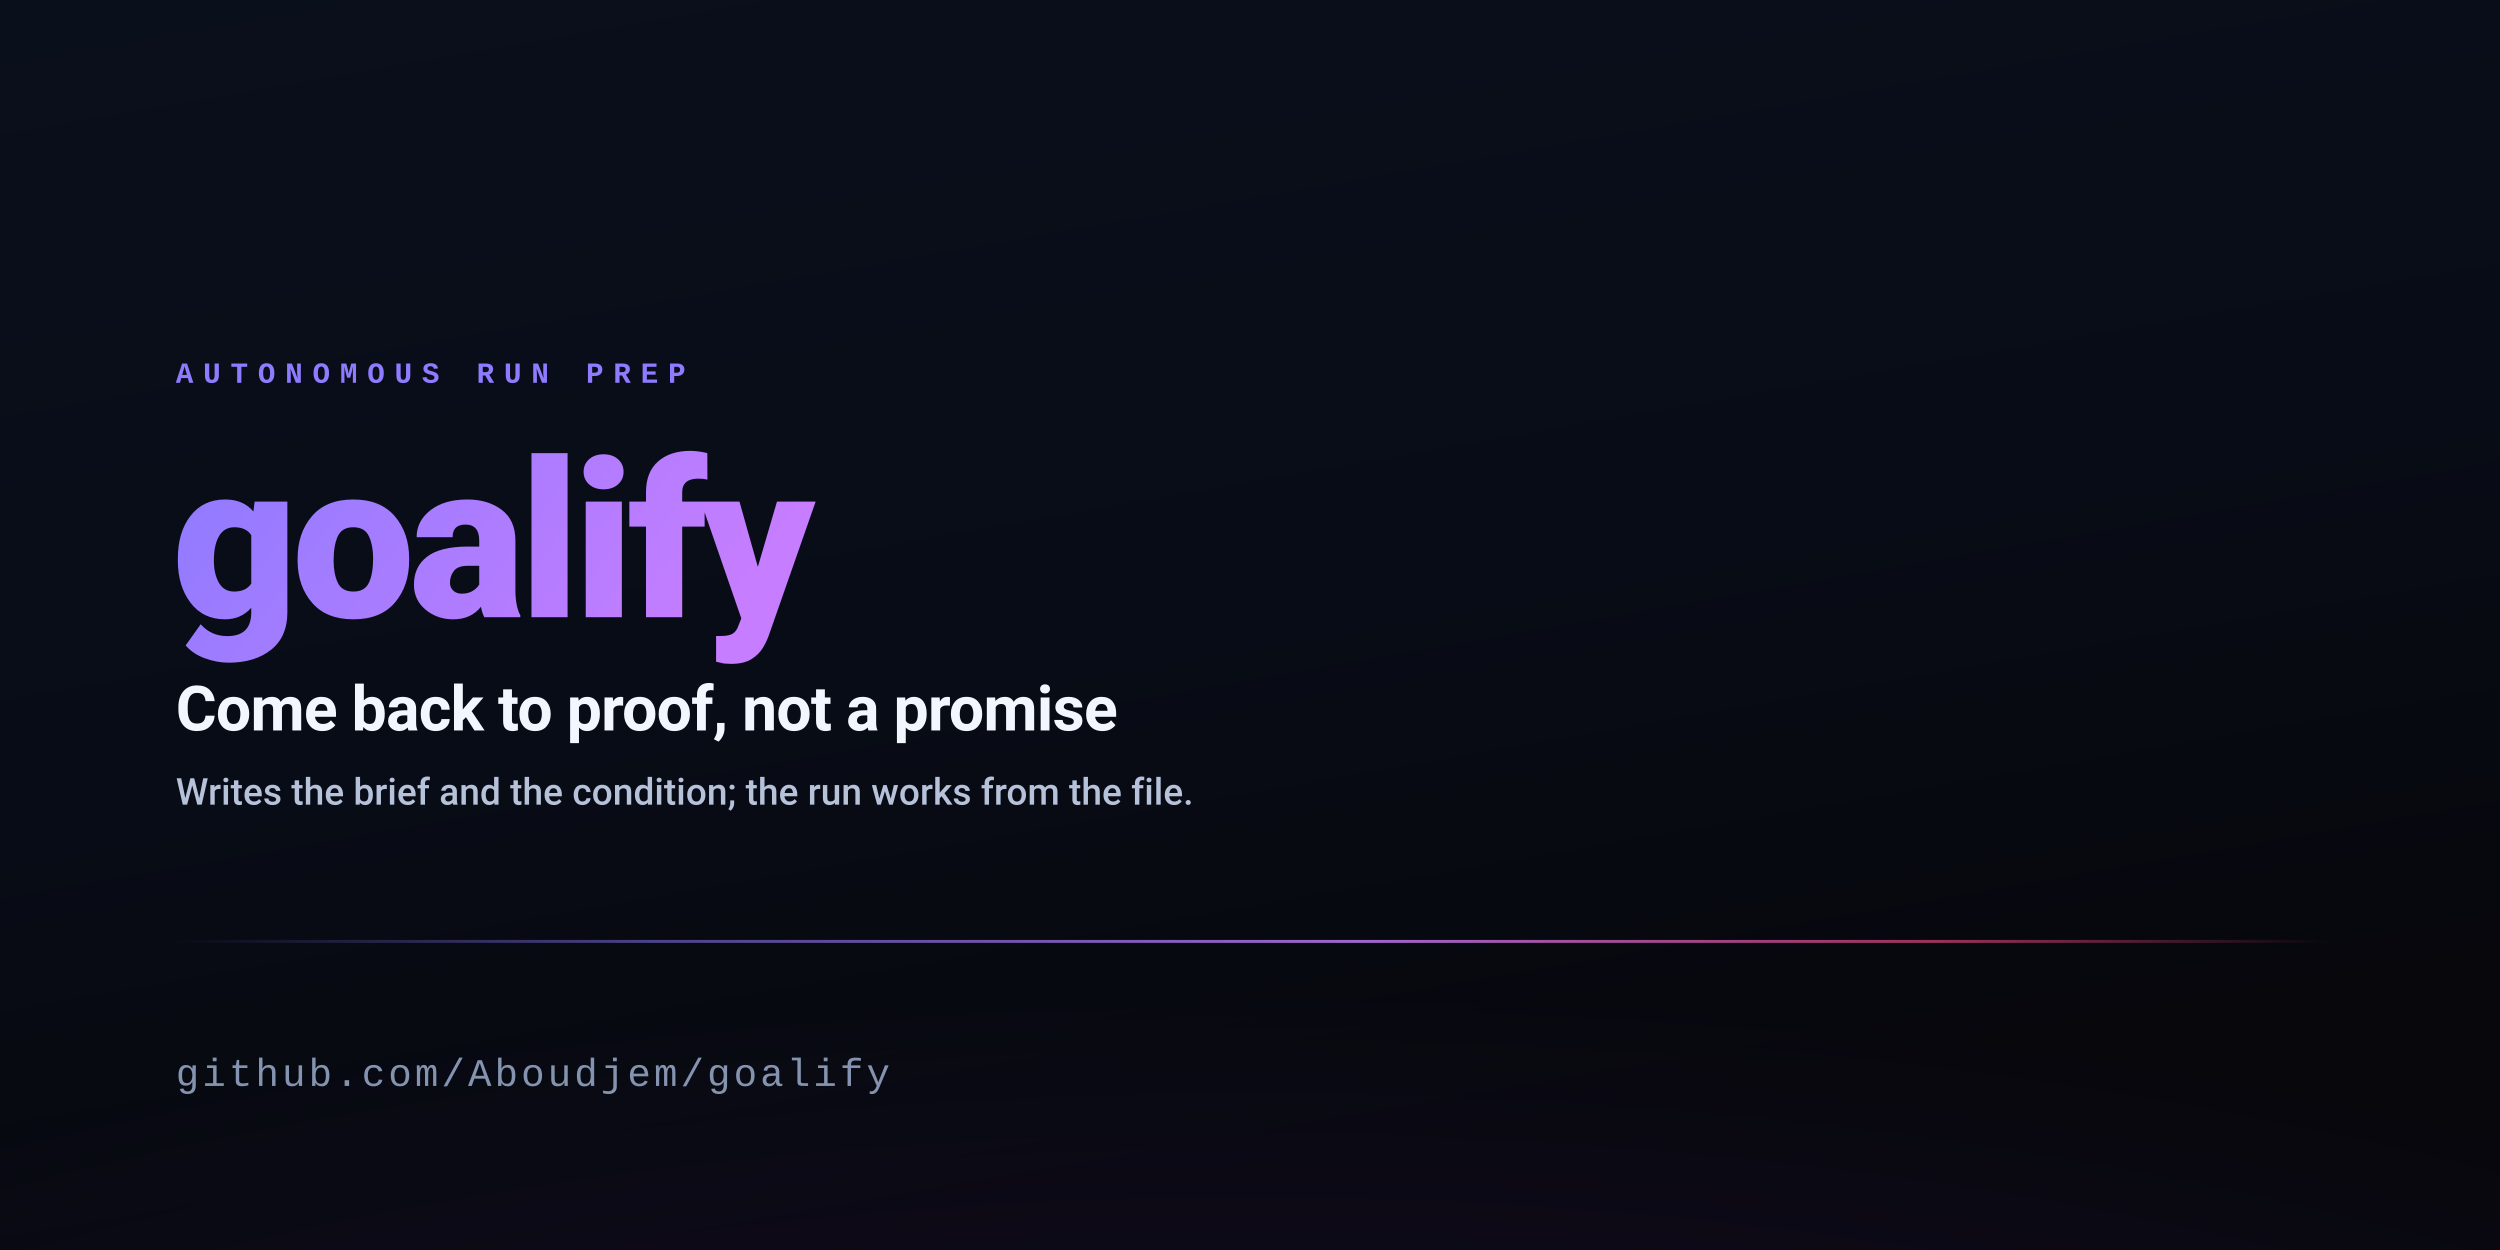
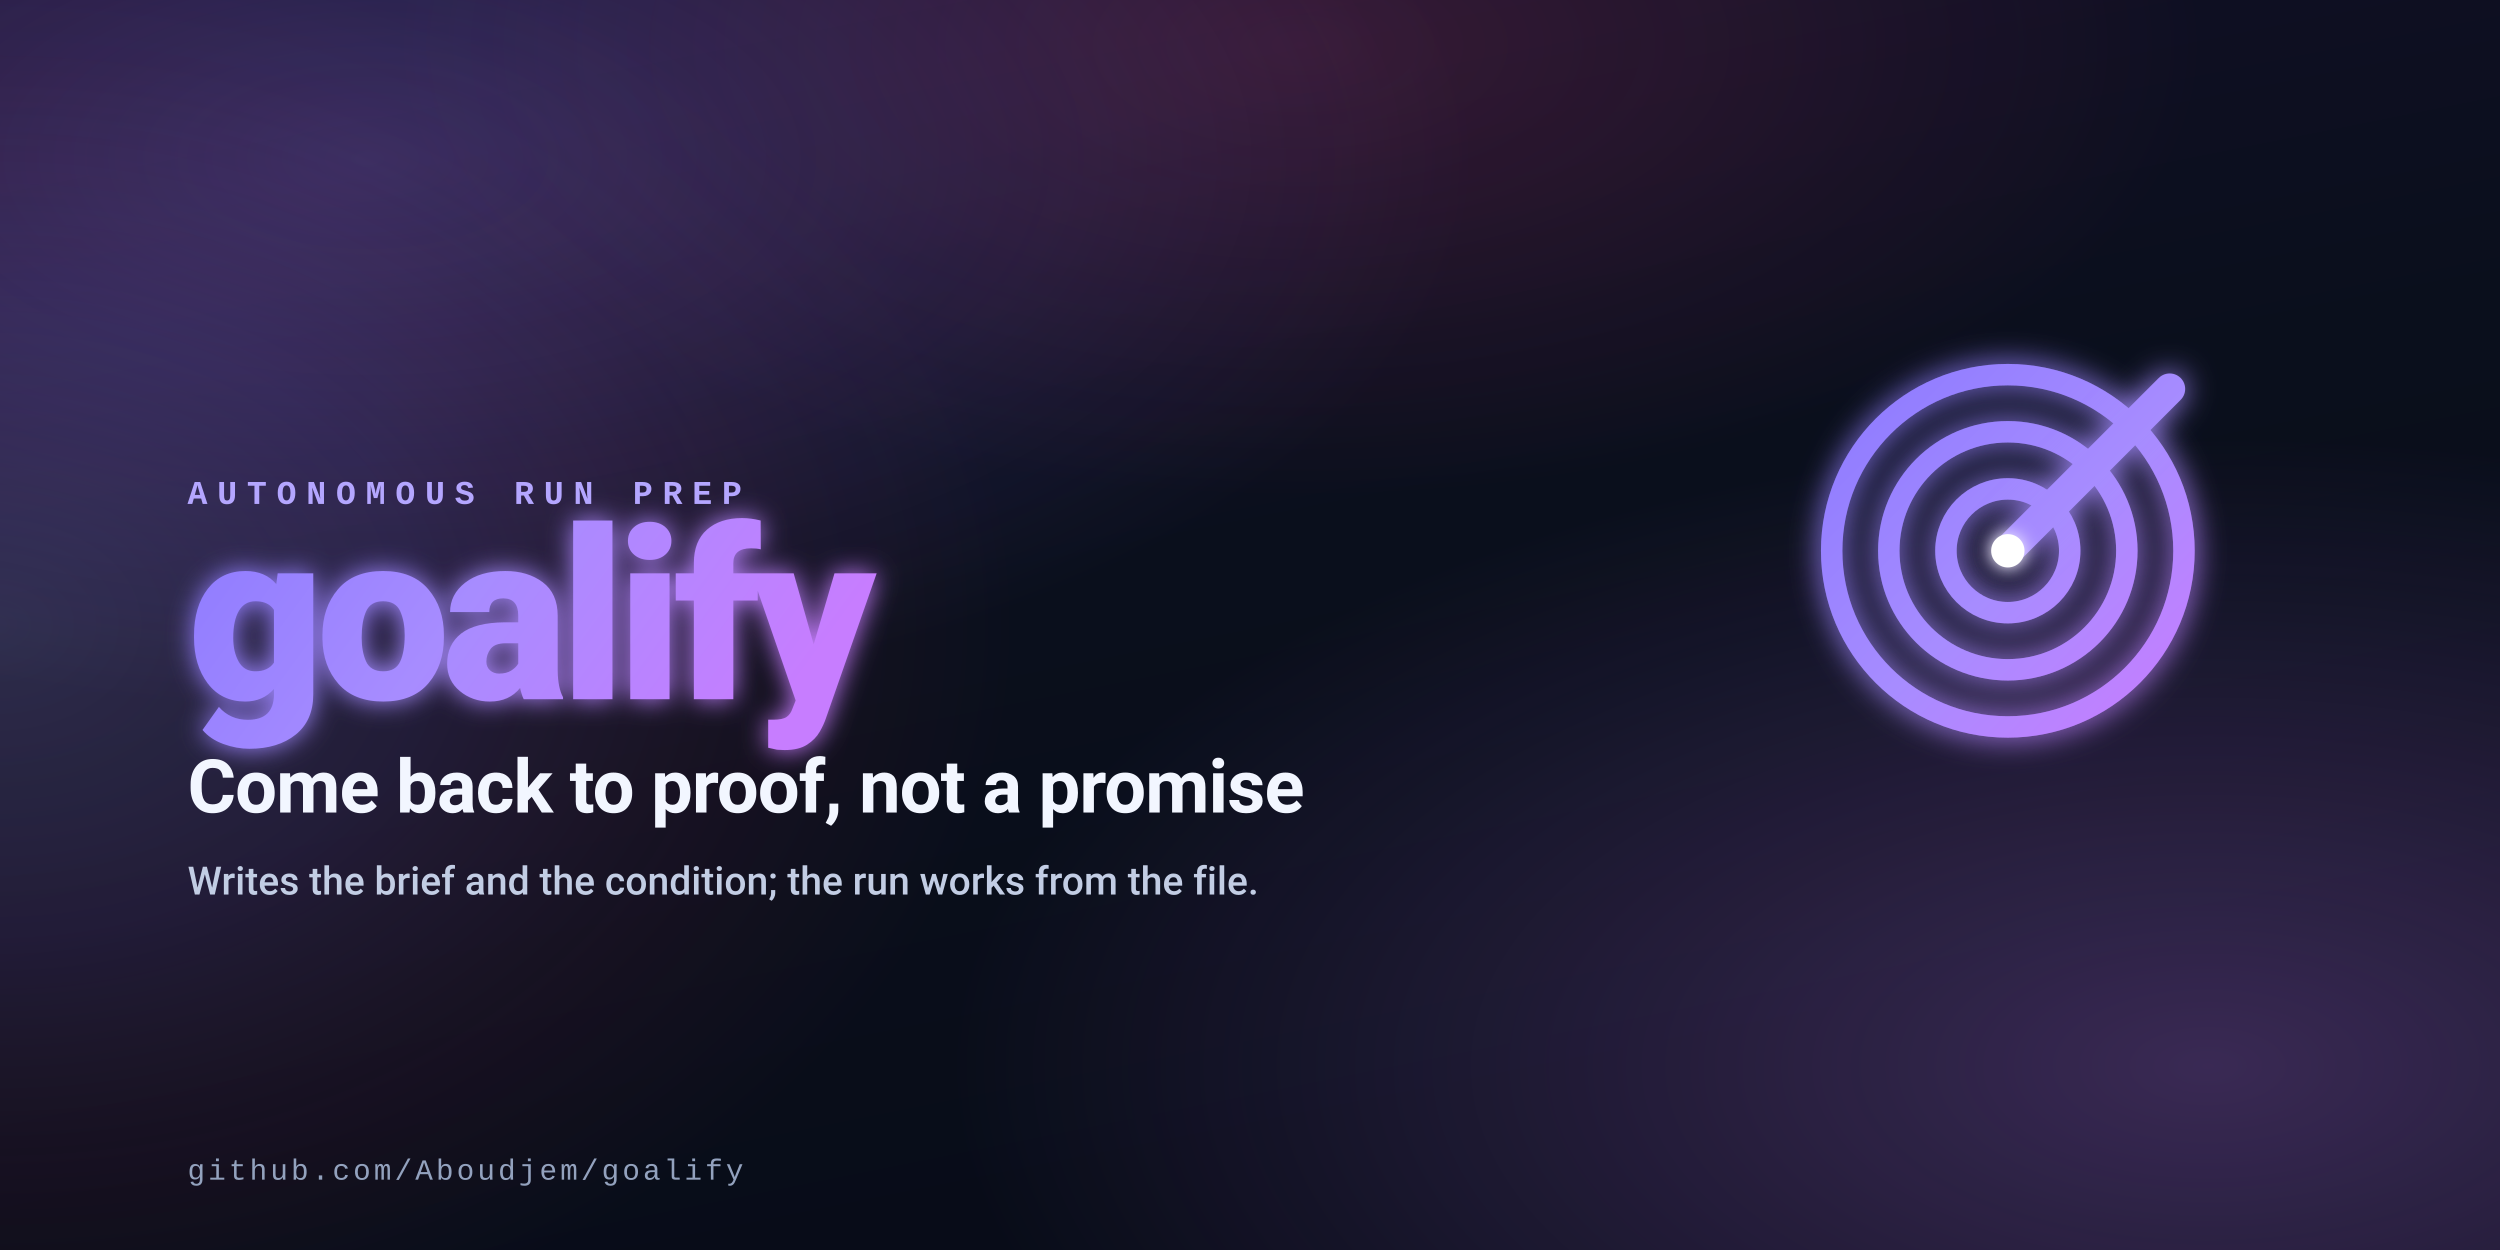
- <svg xmlns="http://www.w3.org/2000/svg" viewBox="0 0 1280 640" fill="none" role="img" aria-label="goalify: come back to proof, not a promise. It writes the brief and the condition; the run works from the file.">
+ <svg xmlns="http://www.w3.org/2000/svg" viewBox="0 0 1280 640" fill="none" role="img" aria-label="goalify: Come back to proof, not a promise">
  <defs>
-     <linearGradient id="g-bg" x1="0" y1="0" x2="0.35" y2="1">
-       <stop offset="0%" stop-color="#0A0F1C" />
-       <stop offset="60%" stop-color="#080C16" />
-       <stop offset="100%" stop-color="#07070C" />
+     <linearGradient id="go-ground" x1="0" y1="0" x2="0.4" y2="1">
+       <stop offset="0%" stop-color="#14102A" />
+       <stop offset="55%" stop-color="#0A0F1C" />
+       <stop offset="100%" stop-color="#080C18" />
    </linearGradient>
-     <radialGradient id="g-bloom" cx="0.5" cy="1" r="0.75">
-       <stop offset="0%" stop-color="#FF2D78" stop-opacity="0.26" />
-       <stop offset="38%" stop-color="#7C3AED" stop-opacity="0.13" />
-       <stop offset="100%" stop-color="#7C3AED" stop-opacity="0" />
+     <radialGradient id="go-bloomA" cx="0.15" cy="0.13" r="0.44">
+       <stop offset="0%" stop-color="#8E7BFF" stop-opacity="0.26" />
+       <stop offset="100%" stop-color="#8E7BFF" stop-opacity="0" />
    </radialGradient>
-     <linearGradient id="g-brand" x1="0" y1="0" x2="1" y2="0.25" gradientUnits="objectBoundingBox">
-       <stop offset="0%" stop-color="#8E7BFF" />
-       <stop offset="100%" stop-color="#C77DFF" />
-       <animateTransform attributeName="gradientTransform" type="translate" values="-0.12 0; 0.12 0; -0.12 0" dur="18s" repeatCount="indefinite" />
+     <radialGradient id="go-bloomB" cx="0.88" cy="0.85" r="0.50">
+       <stop offset="0%" stop-color="#C77DFF" stop-opacity="0.26" />
+       <stop offset="100%" stop-color="#C77DFF" stop-opacity="0" />
+     </radialGradient>
+     <radialGradient id="go-bloomC" cx="0.52" cy="0.04" r="0.36">
+       <stop offset="0%" stop-color="#FF4D8D" stop-opacity="0.16" />
+       <stop offset="100%" stop-color="#FF4D8D" stop-opacity="0" />
+     </radialGradient>
+     <radialGradient id="go-wash" cx="0.5" cy="0.5" r="0.5">
+       <stop offset="0%" stop-color="#B4A6FF" stop-opacity="0.20" />
+       <stop offset="42%" stop-color="#C77DFF" stop-opacity="0.124" />
+       <stop offset="76%" stop-color="#FF4D8D" stop-opacity="0.046" />
+       <stop offset="100%" stop-color="#FF4D8D" stop-opacity="0" />
+     </radialGradient>
+     <clipPath id="go-frame">
+       <rect width="1280" height="640" />
+     </clipPath>
+     <linearGradient id="go-ink" gradientUnits="userSpaceOnUse" x1="60" y1="60" x2="200" y2="200">
+       <stop class="gok1" offset="0%" stop-color="#8E7BFF" />
+       <stop class="gok2" offset="52%" stop-color="#A78CFF" />
+       <stop class="gok3" offset="100%" stop-color="#C77DFF" />
    </linearGradient>
-     <linearGradient id="g-horizonline" gradientUnits="userSpaceOnUse" x1="88" y1="482" x2="1192" y2="482">
-       <stop offset="0%" stop-color="#8E7BFF" stop-opacity="0" />
-       <stop offset="22%" stop-color="#8E7BFF" stop-opacity="0.5" />
-       <stop offset="55%" stop-color="#C77DFF" stop-opacity="0.8" />
-       <stop offset="82%" stop-color="#FF4D8D" stop-opacity="0.6" />
-       <stop offset="100%" stop-color="#FF4D8D" stop-opacity="0" />
+     <filter id="go-glow" x="-45%" y="-45%" width="190%" height="190%">
+       <feGaussianBlur stdDeviation="6.5" result="b" />
+       <feMerge>
+         <feMergeNode in="b" />
+         <feMergeNode in="SourceGraphic" />
+       </feMerge>
+     </filter>
+     <filter id="go-glow-sm" x="-150%" y="-150%" width="400%" height="400%">
+       <feGaussianBlur stdDeviation="3.6" result="b" />
+       <feMerge>
+         <feMergeNode in="b" />
+         <feMergeNode in="SourceGraphic" />
+       </feMerge>
+     </filter>
+     <linearGradient id="go-word" x1="0" y1="0" x2="1" y2="0.25">
+       <stop class="gok1" offset="0%" stop-color="#8E7BFF" />
+       <stop class="gok2" offset="46%" stop-color="#A78CFF" />
+       <stop class="gok3" offset="100%" stop-color="#C77DFF" />
    </linearGradient>
+     <linearGradient id="go-sheen" x1="0" y1="0" x2="1" y2="0">
+       <stop offset="0%" stop-color="#FFFFFF" stop-opacity="0" />
+       <stop offset="50%" stop-color="#FFFFFF" stop-opacity="0.62" />
+       <stop offset="100%" stop-color="#FFFFFF" stop-opacity="0" />
+     </linearGradient>
+     <clipPath id="go-wordclip">
+       <text x="96" y="358" font-family="system-ui, -apple-system, 'Segoe UI', Roboto, 'Helvetica Neue', Arial, sans-serif" font-size="122" font-weight="800" letter-spacing="-4.3">goalify</text>
+     </clipPath>
  </defs>
  <style>
    .disp { font-family: system-ui, -apple-system, 'Segoe UI', Roboto, 'Helvetica Neue', Arial, sans-serif; }
    .mono { font-family: ui-monospace, SFMono-Regular, 'SF Mono', Menlo, Consolas, 'Liberation Mono', monospace; }
+     .eyebrow { font-size: 13px; font-weight: 600; letter-spacing: 4.5px; fill: #B4A6FF; }
+     .head    { font-size: 38px; font-weight: 700; fill: #F2F6FF; letter-spacing: -0.5px; }
+     .sub     { font-size: 20px; font-weight: 500; fill: #C2CDE4; }
+     .tag     { font-size: 15px; letter-spacing: 1.6px; fill: #93A2BE; }
+     .chip    { font-size: 11.5px; letter-spacing: 1.2px; fill: #C2CDE4; }
+     .chipbig { font-size: 17px; letter-spacing: 1px; fill: #C2CDE4; }
+     .tagsm { font-size: 12.5px; letter-spacing: 1.6px; fill: #93A2BE; }
+     .eyebrow { font-size: 17px; letter-spacing: 5px; }
+     @keyframes go-breathe { 0%,100% { opacity:0.62; } 50% { opacity:1; } }
+     .gobloom { animation: go-breathe 11s ease-in-out infinite; }
+     @keyframes go-sweep { 0% { transform: translateX(-360px); } 100% { transform: translateX(1640px); } }
+     .gowash { animation: go-sweep 19s cubic-bezier(.5,0,.5,1) infinite; }
+     @keyframes go-sheen { 0% { transform: translateX(0); } 15%,100% { transform: translateX(561px); } }
+     .gosheen { animation: go-sheen 8.5s cubic-bezier(.4,0,.3,1) infinite; }
+     @keyframes go-fly { 0% { transform: translate(56px,-56px); opacity: 0; }
+                        10% { opacity: 1; }
+                        34%,100% { transform: translate(0,0); opacity: 1; } }
+     .gopin { animation: go-fly 6s cubic-bezier(.2,.7,.3,1) infinite; }
+     /* the pulse ring is the one element whose base state is off: it is a transient, not
+        part of the logo, so the resting frame shows the target and the pin alone */
+     @keyframes go-pulse { 0%,34% { r: 26px; opacity: 0; } 40% { opacity: 0.7; }
+                          74%,100% { r: 88px; opacity: 0; } }
+     .gopulse { animation: go-pulse 6s cubic-bezier(.2,.6,.3,1) infinite; }
+     @keyframes go-ringlight { 0%,100% { opacity: 0.55; } 40%,60% { opacity: 1; } }
+     .gorl { animation: go-ringlight 6s ease-in-out infinite; }
+     @keyframes go-k1 { 0%,100% { stop-color:#8E7BFF; } 50% { stop-color:#A78CFF; } }
+     @keyframes go-k2 { 0%,100% { stop-color:#A78CFF; } 50% { stop-color:#C77DFF; } }
+     @keyframes go-k3 { 0%,100% { stop-color:#C77DFF; } 50% { stop-color:#E0AEFF; } }
+     .gok1 { animation: go-k1 14s ease-in-out infinite; }
+     .gok2 { animation: go-k2 14s ease-in-out infinite; }
+     .gok3 { animation: go-k3 14s ease-in-out infinite; }
+     @media (prefers-reduced-motion: reduce) { * { animation: none !important; } }
  </style>
-   <rect width="1280" height="640" fill="url(#g-bg)" />
-   <ellipse cx="640" cy="648" rx="780" ry="280" fill="url(#g-bloom)" opacity="0.8" />
-   <text class="mono" x="90" y="196" font-size="15" font-weight="600" letter-spacing="5" fill="#8E7BFF">AUTONOMOUS RUN PREP</text>
-   <text class="disp" x="88" y="316" font-size="112" font-weight="800" letter-spacing="-3" fill="url(#g-brand)">goalify</text>
-   <text class="disp" x="90" y="374" font-size="32" font-weight="700" letter-spacing="-0.4" fill="#F2F6FF">Come back to proof, not a promise</text>
-   <text class="disp" x="90" y="412" font-size="19" font-weight="500" fill="#B6C2DA">Writes the brief and the condition; the run works from the file.</text>
-   <line x1="88" y1="482" x2="1192" y2="482" stroke="url(#g-horizonline)" stroke-width="1.5" />
-   <text class="mono" x="90" y="556" font-size="20" letter-spacing="1.6" fill="#8494B0">github.com/Aboudjem/goalify</text>
+   <rect width="1280" height="640" fill="url(#go-ground)" />
+   <g class="gobloom">
+     <rect width="1280" height="640" fill="url(#go-bloomA)" />
+     <rect width="1280" height="640" fill="url(#go-bloomB)" />
+     <rect width="1280" height="640" fill="url(#go-bloomC)" />
+   </g>
+   <g clip-path="url(#go-frame)">
+     <g transform="translate(0,320)">
+       <ellipse class="gowash" cx="0" cy="0" rx="520" ry="380" fill="url(#go-wash)" />
+     </g>
+   </g>
+   <g transform="translate(872,126) scale(1.2188)">
+     <g opacity="0.32" fill="none" stroke="url(#go-ink)" stroke-width="9">
+       <circle cx="128" cy="128" r="26" />
+       <circle cx="128" cy="128" r="50" />
+       <circle cx="128" cy="128" r="74" />
+     </g>
+     <g class="gorl" filter="url(#go-glow)" fill="none" stroke="url(#go-ink)" stroke-width="9">
+       <circle cx="128" cy="128" r="26" />
+       <circle cx="128" cy="128" r="50" />
+       <circle cx="128" cy="128" r="74" />
+     </g>
+     <circle class="gopulse" cx="128" cy="128" r="26" fill="none" stroke="#C77DFF" stroke-width="4" opacity="0" />
+     <g class="gopin">
+       <g filter="url(#go-glow)">
+         <line x1="196" y1="60" x2="128" y2="128" stroke="url(#go-ink)" stroke-width="13" stroke-linecap="round" />
+       </g>
+       <g transform="translate(128,128)">
+         <g filter="url(#go-glow-sm)">
+           <circle r="7" fill="#FFFFFF" />
+         </g>
+       </g>
+     </g>
+   </g>
+   <g filter="url(#go-glow)">
+     <text class="disp" x="96" y="358" font-size="122" font-weight="800" letter-spacing="-4.3" fill="url(#go-word)">goalify</text>
+   </g>
+   <g clip-path="url(#go-wordclip)">
+     <g transform="skewX(-18)">
+       <rect class="gosheen" x="-38" y="236" width="56" height="165" fill="url(#go-sheen)" opacity="0.45" />
+     </g>
+   </g>
+   <text class="mono eyebrow" x="96" y="258">AUTONOMOUS RUN PREP</text>
+   <text class="disp head" x="96" y="416">Come back to proof, not a promise</text>
+   <text class="disp sub" x="96" y="458">Writes the brief and the condition; the run works from the file.</text>
+   <text class="mono tag" x="96" y="604">github.com/Aboudjem/goalify</text>
</svg>
